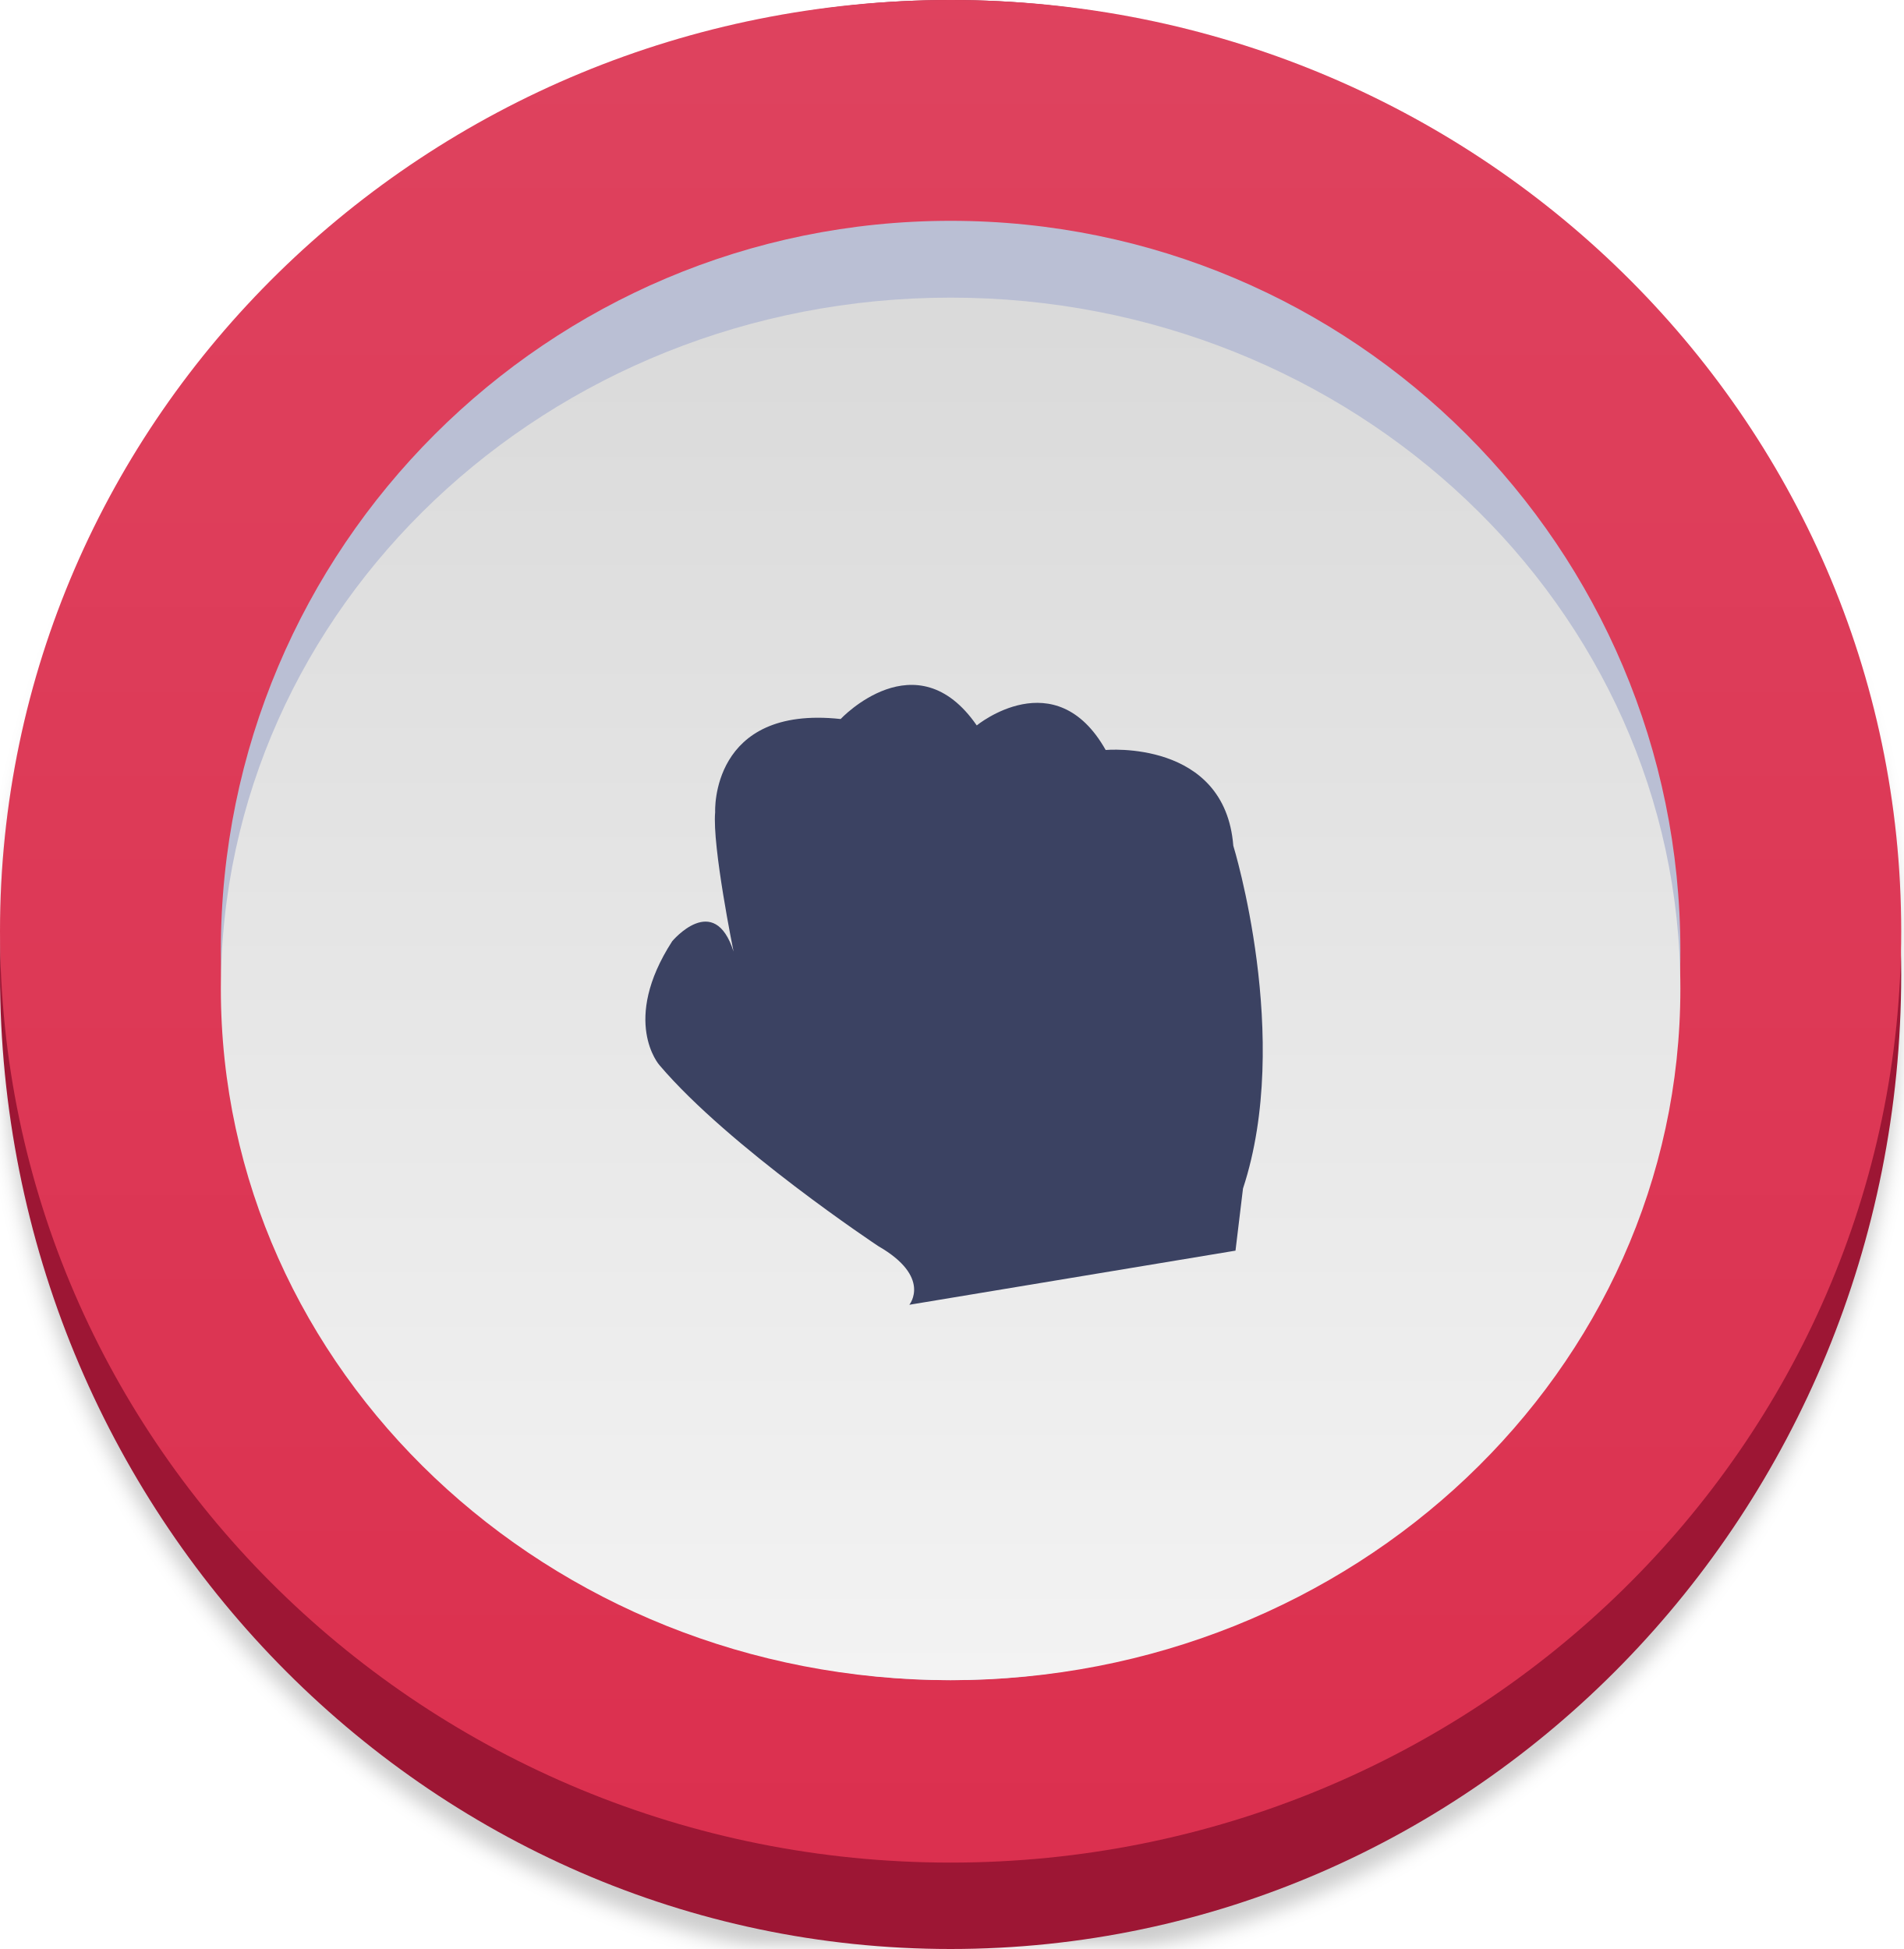
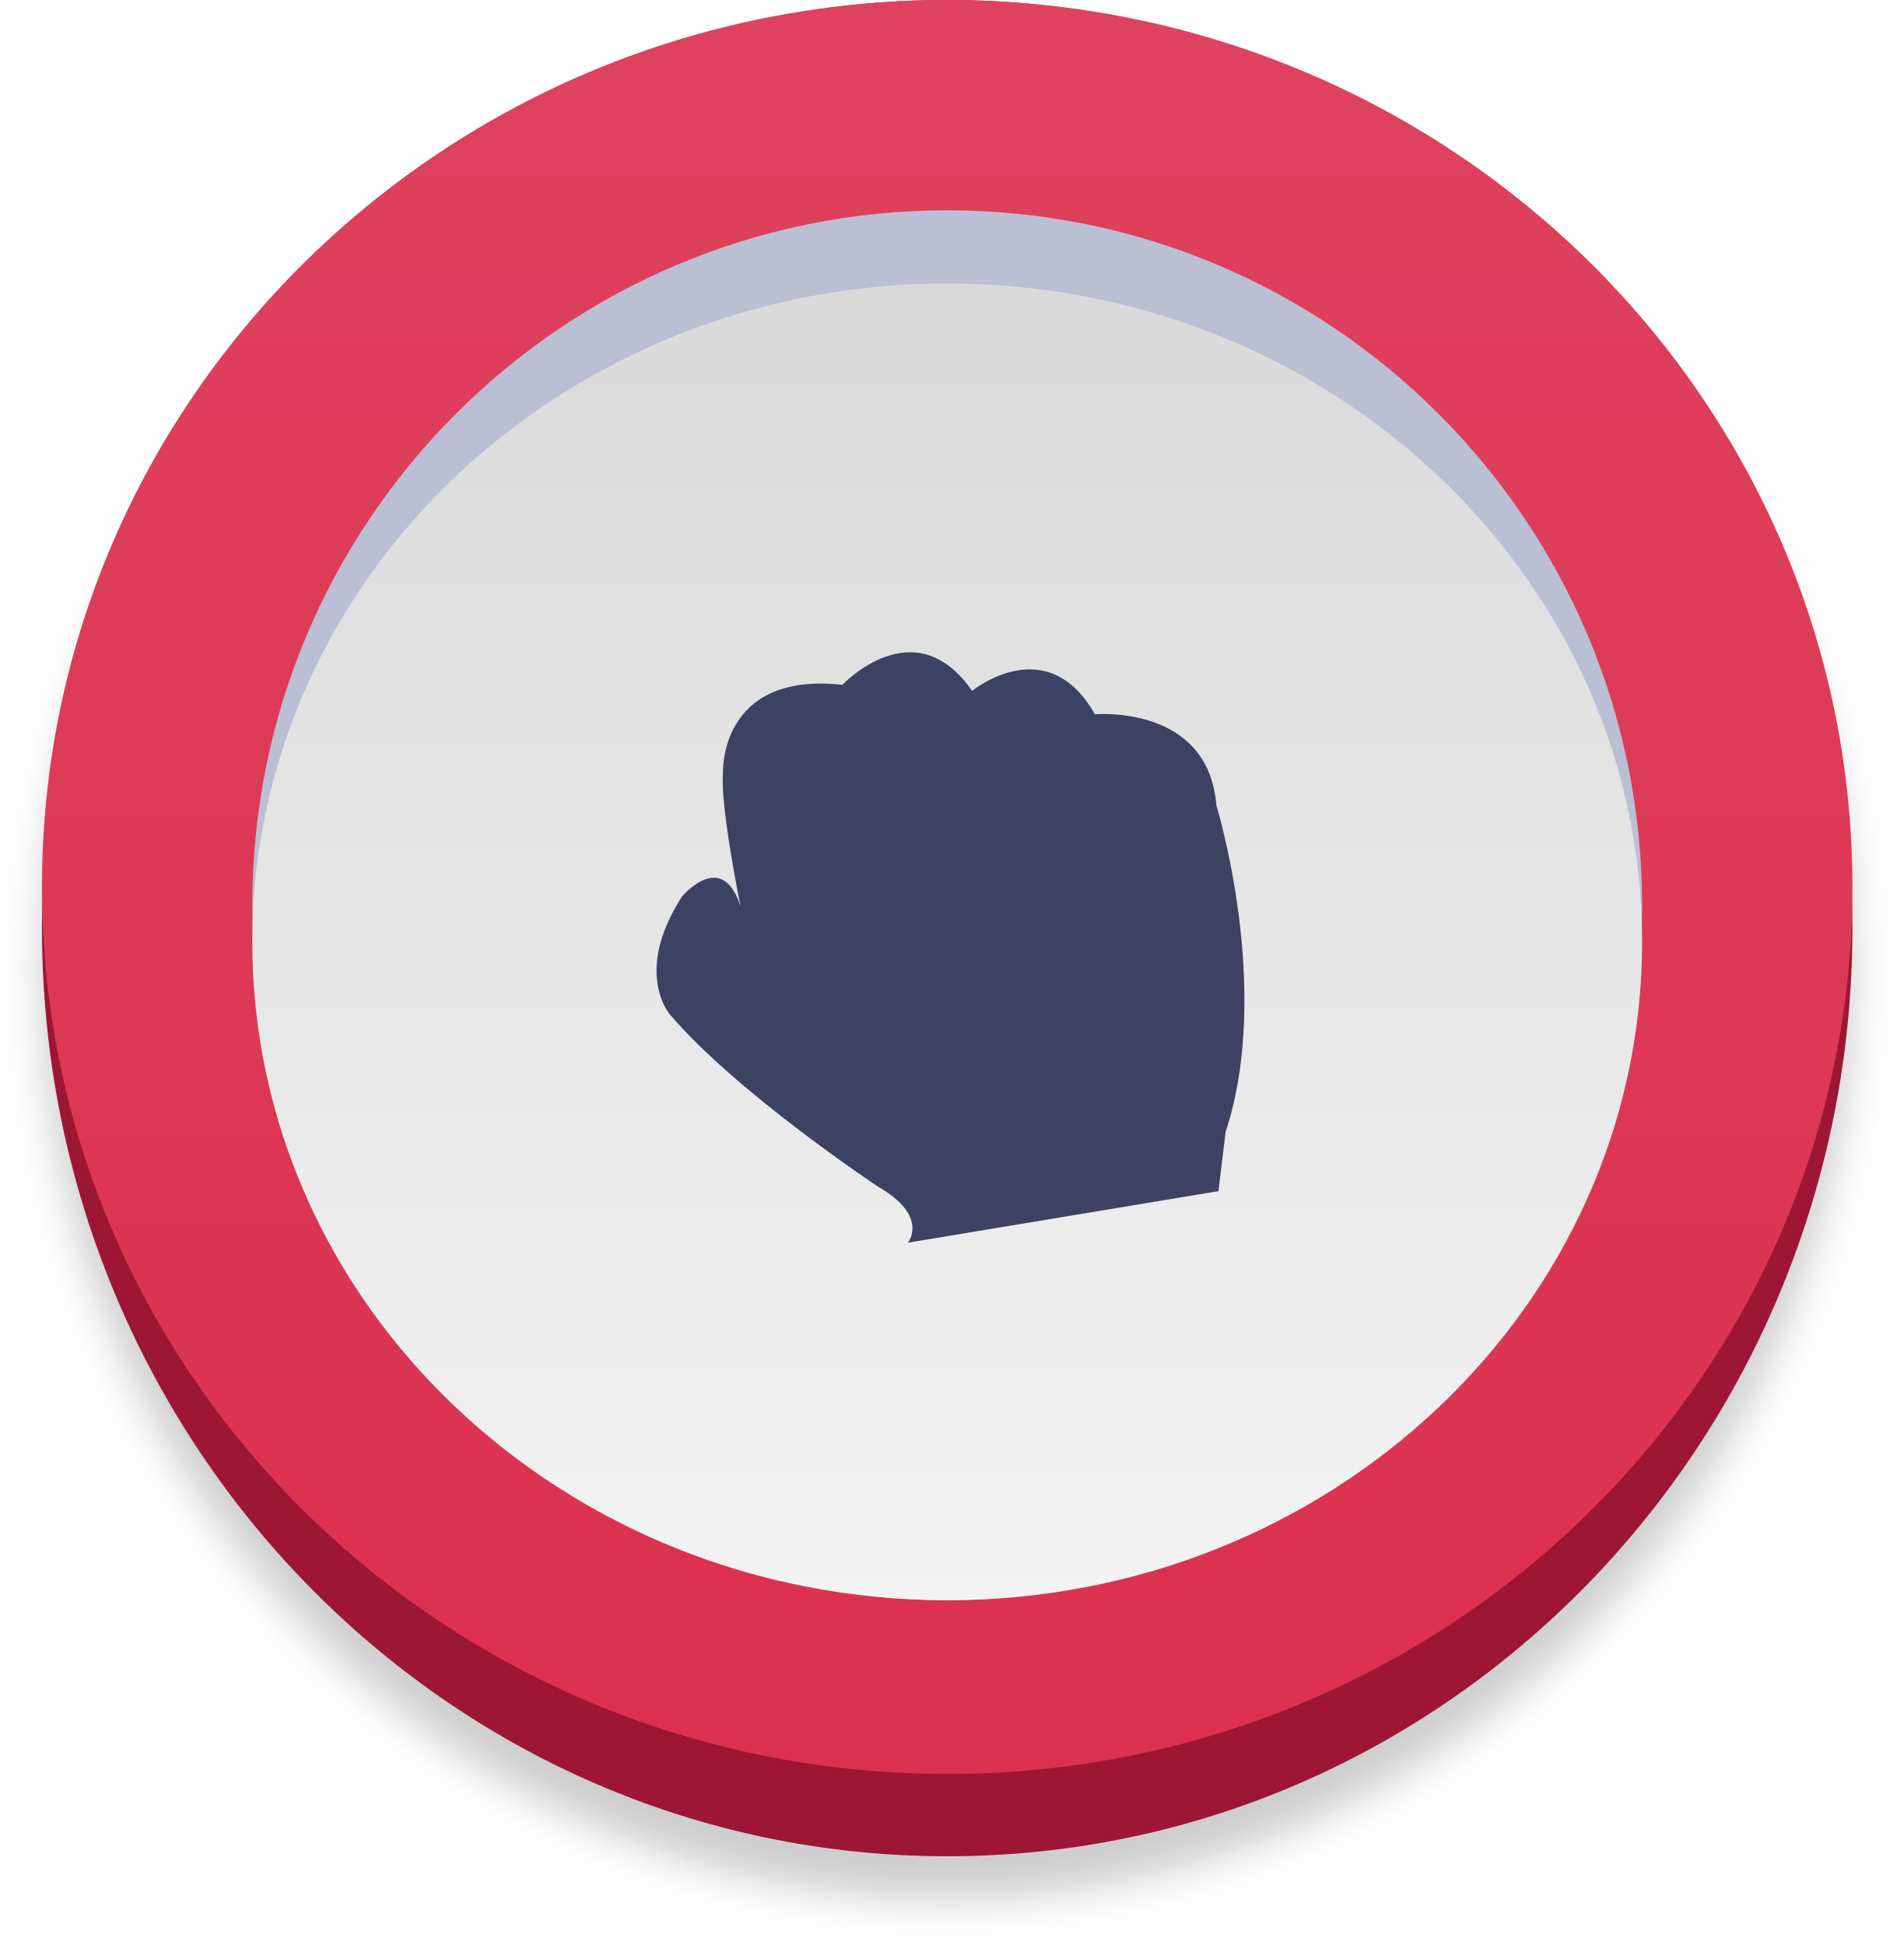
- <svg xmlns="http://www.w3.org/2000/svg" width="293" height="300" viewBox="0 0 293 300" fill="none">
-   <g filter="url(#filter0_d_0_1637)">
-     <ellipse cx="146.305" cy="150" rx="146.305" ry="150" fill="#9D1634" />
+ <svg xmlns="http://www.w3.org/2000/svg" width="136" height="139" viewBox="0 0 136 139" fill="none">
+   <g filter="url(#filter0_d_0_1396)">
+     <ellipse cx="67.683" cy="66.329" rx="64.683" ry="66.329" fill="#9D1634" />
  </g>
-   <ellipse cx="146.305" cy="143.35" rx="146.305" ry="143.35" fill="#DB2E4D" />
-   <ellipse cx="146.305" cy="143.35" rx="146.305" ry="143.35" fill="url(#paint0_linear_0_1637)" />
-   <circle cx="146.306" cy="146.305" r="112.315" fill="#BABFD4" />
-   <ellipse cx="146.306" cy="152.217" rx="112.315" ry="106.404" fill="url(#paint1_linear_0_1637)" />
-   <path d="M189.814 130.175C188.519 113.766 170.171 115.441 170.171 115.441C162.427 101.729 150.329 111.661 150.329 111.661C141.035 98.222 129.381 110.675 129.381 110.675C109.289 108.499 110.068 124.999 110.068 124.999C109.595 130.244 112.9 146.472 112.9 146.472C109.919 137.119 103.453 144.883 103.453 144.883C95.505 157.202 101.488 163.946 101.488 163.946C112.243 176.608 135.164 191.803 135.164 191.803C143.463 196.579 139.953 200.837 139.953 200.837L190.152 192.506L191.306 182.944C198.937 159.761 189.814 130.175 189.814 130.175Z" fill="#3B4262" />
+   <ellipse cx="67.683" cy="63.388" rx="64.683" ry="63.388" fill="#DB2E4D" />
+   <ellipse cx="67.683" cy="63.388" rx="64.683" ry="63.388" fill="url(#paint0_linear_0_1396)" />
+   <ellipse cx="67.683" cy="64.695" rx="49.656" ry="49.665" fill="#BABFD4" />
+   <ellipse cx="67.683" cy="67.309" rx="49.656" ry="47.051" fill="url(#paint1_linear_0_1396)" />
+   <path d="M86.918 57.562C86.346 50.306 78.234 51.047 78.234 51.047C74.81 44.984 69.462 49.376 69.462 49.376C65.352 43.433 60.2 48.94 60.2 48.94C51.318 47.978 51.662 55.274 51.662 55.274C51.453 57.593 52.914 64.769 52.914 64.769C51.596 60.633 48.737 64.066 48.737 64.066C45.223 69.514 47.869 72.496 47.869 72.496C52.623 78.095 62.757 84.814 62.757 84.814C66.426 86.926 64.874 88.809 64.874 88.809L87.067 85.125L87.578 80.897C90.951 70.645 86.918 57.562 86.918 57.562Z" fill="#3B4262" />
  <defs>
-     <filter id="filter0_d_0_1637" x="-3" y="0" width="298.611" height="306" filterUnits="userSpaceOnUse" color-interpolation-filters="sRGB">
+     <filter id="filter0_d_0_1396" x="0" y="0" width="135.366" height="138.658" filterUnits="userSpaceOnUse" color-interpolation-filters="sRGB">
      <feFlood flood-opacity="0" result="BackgroundImageFix" />
      <feColorMatrix in="SourceAlpha" type="matrix" values="0 0 0 0 0 0 0 0 0 0 0 0 0 0 0 0 0 0 127 0" result="hardAlpha" />
      <feOffset dy="3" />
      <feGaussianBlur stdDeviation="1.5" />
      <feColorMatrix type="matrix" values="0 0 0 0 0 0 0 0 0 0 0 0 0 0 0 0 0 0 0.197 0" />
-       <feBlend mode="normal" in2="BackgroundImageFix" result="effect1_dropShadow_0_1637" />
-       <feBlend mode="normal" in="SourceGraphic" in2="effect1_dropShadow_0_1637" result="shape" />
+       <feBlend mode="normal" in2="BackgroundImageFix" result="effect1_dropShadow_0_1396" />
+       <feBlend mode="normal" in="SourceGraphic" in2="effect1_dropShadow_0_1396" result="shape" />
    </filter>
-     <linearGradient id="paint0_linear_0_1637" x1="0" y1="0" x2="0" y2="286.699" gradientUnits="userSpaceOnUse">
+     <linearGradient id="paint0_linear_0_1396" x1="3" y1="0" x2="3" y2="126.777" gradientUnits="userSpaceOnUse">
      <stop stop-color="white" stop-opacity="0.097" />
      <stop offset="1" stop-color="white" stop-opacity="0.01" />
    </linearGradient>
-     <linearGradient id="paint1_linear_0_1637" x1="256.759" y1="258.621" x2="256.759" y2="49.34" gradientUnits="userSpaceOnUse">
+     <linearGradient id="paint1_linear_0_1396" x1="116.515" y1="114.36" x2="116.515" y2="21.818" gradientUnits="userSpaceOnUse">
      <stop stop-color="#F3F3F3" />
      <stop offset="1" stop-color="#DADADA" />
    </linearGradient>
  </defs>
</svg>
